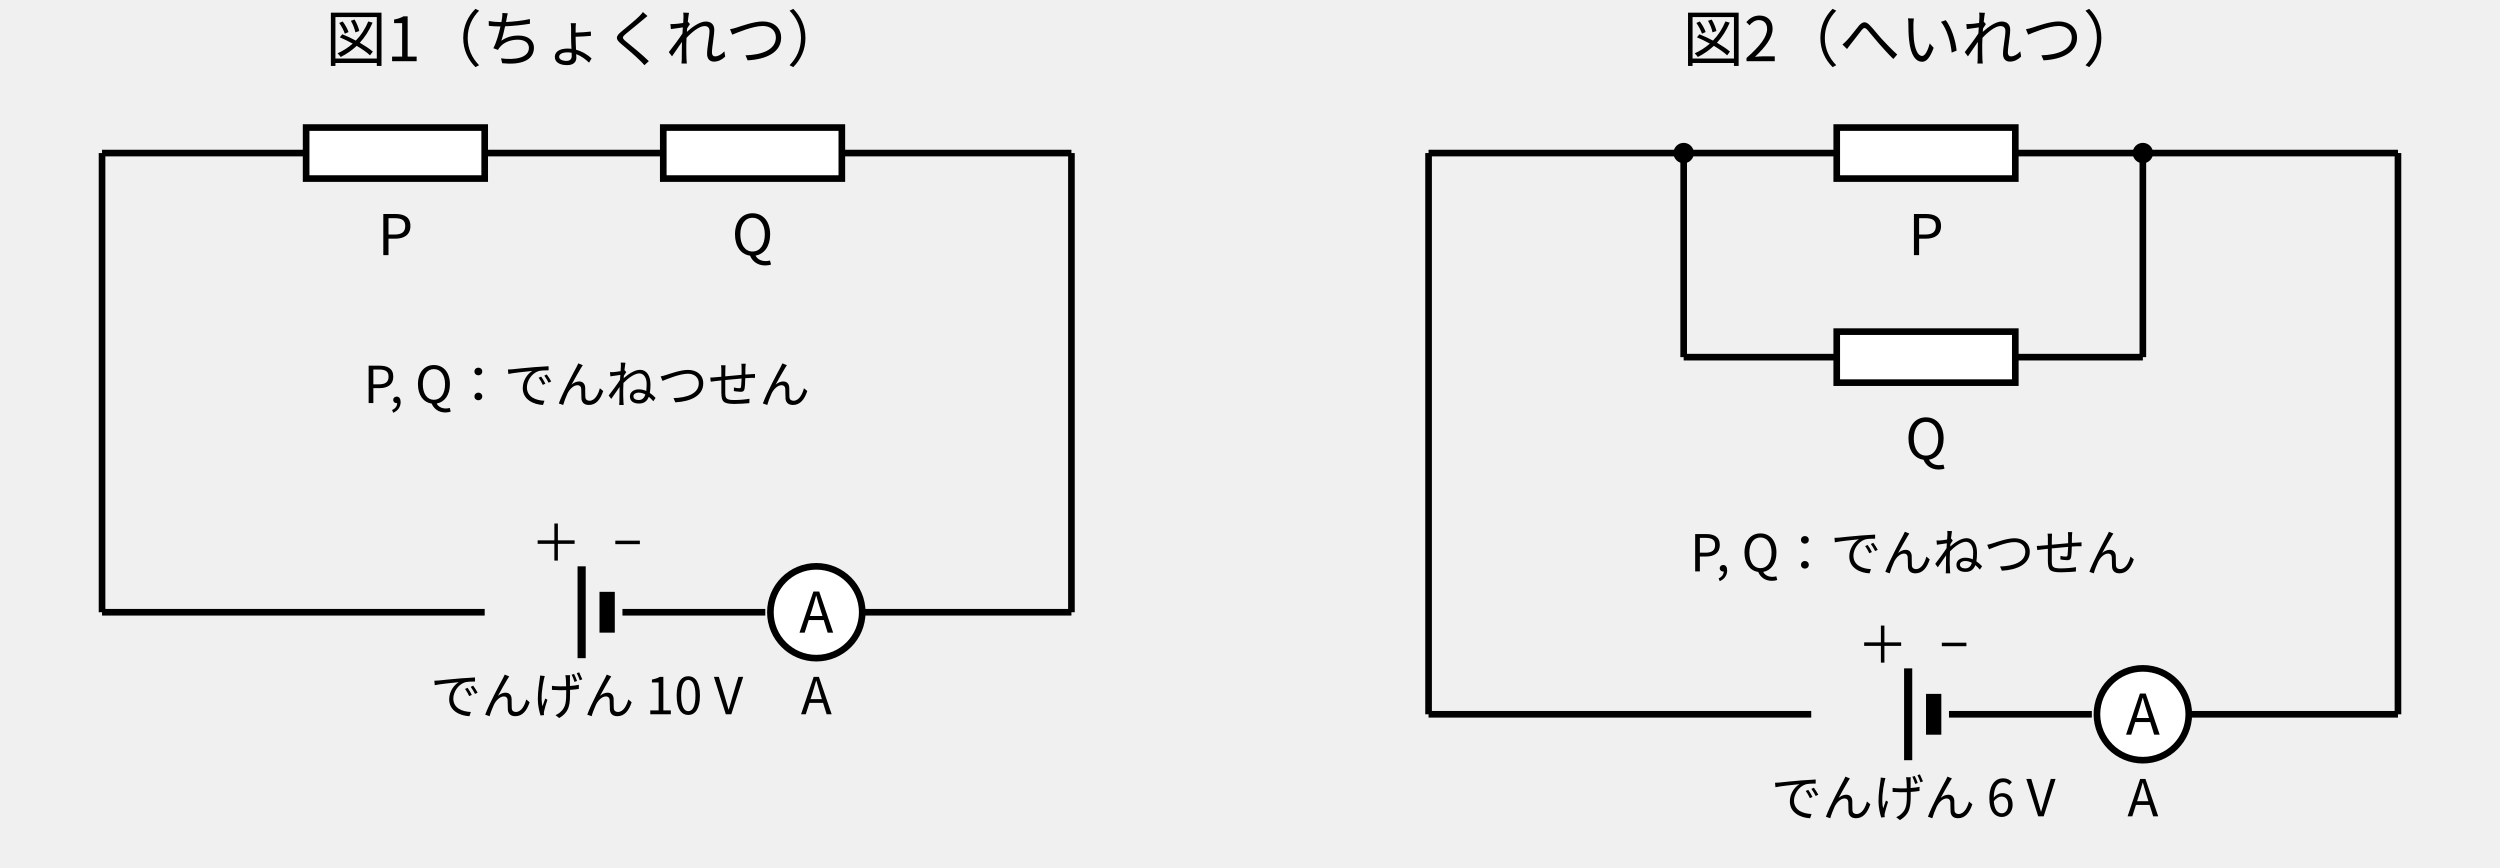
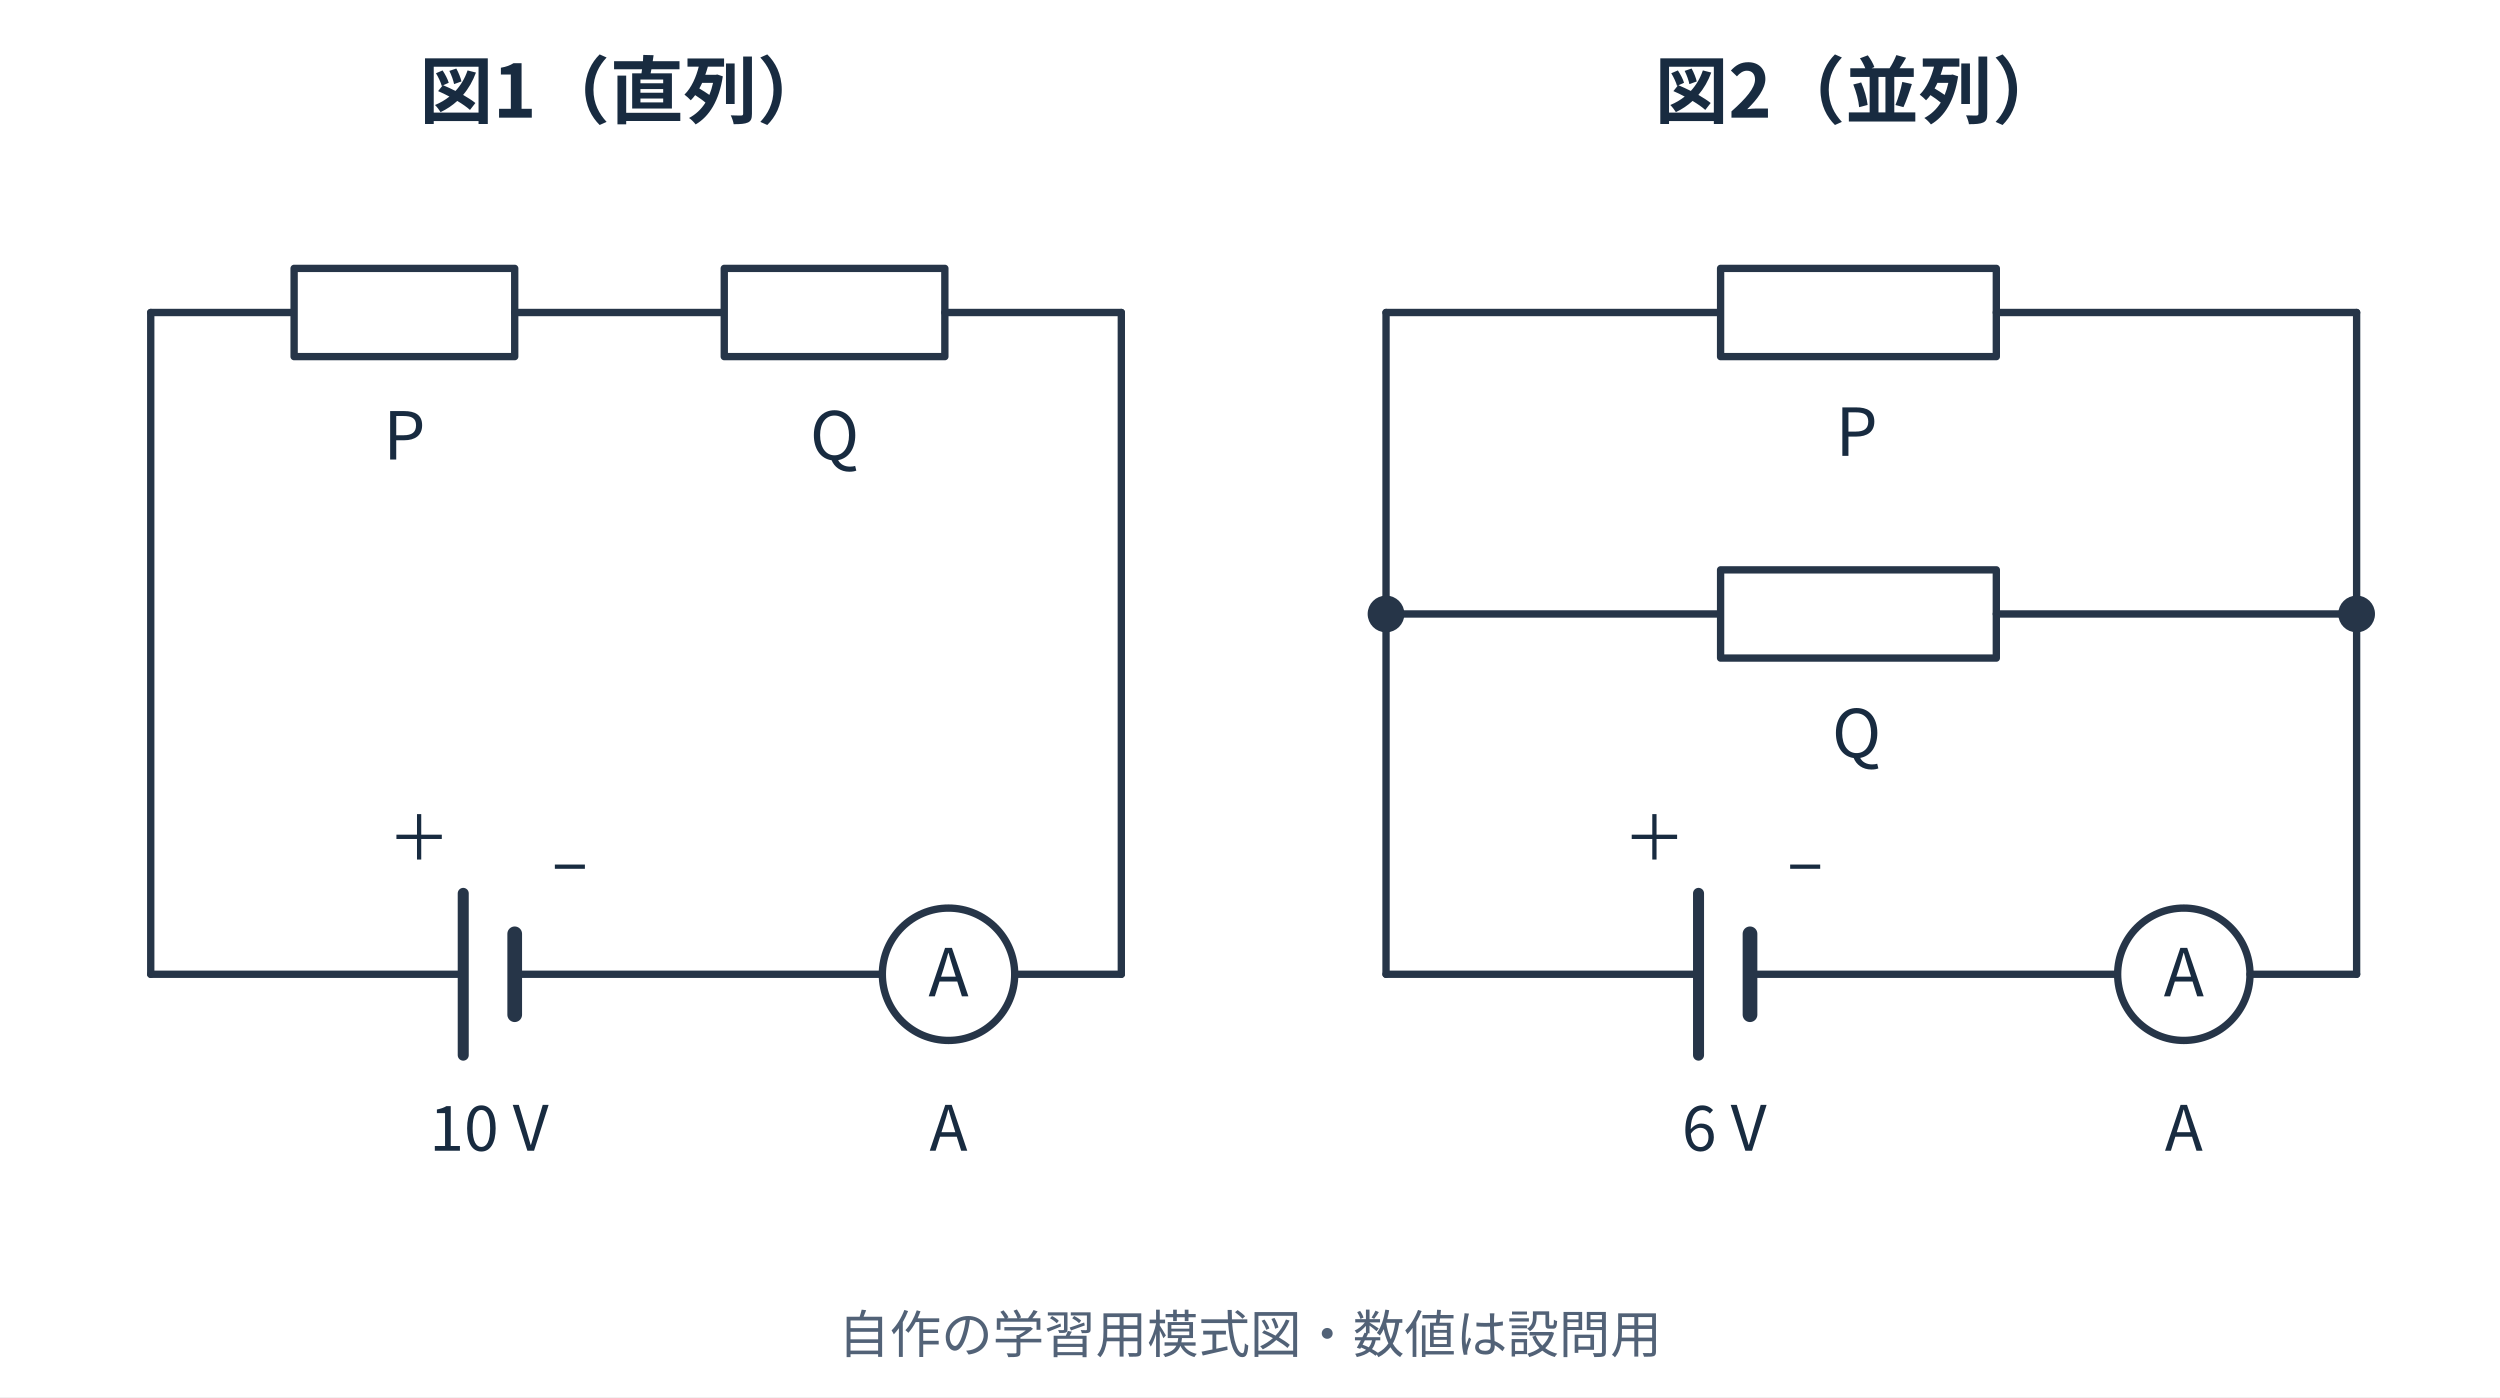
- <svg xmlns="http://www.w3.org/2000/svg" width="490" height="170" viewBox="0 0 490 170">
+ <svg xmlns="http://www.w3.org/2000/svg" width="680" height="380" viewBox="0 0 680 380" role="img" aria-label="直列と並列の閉じた回路。電源の長い線がプラス極。">
  <defs>
-     <marker id="arr" markerWidth="8" markerHeight="8" refX="6" refY="4" orient="auto">
-       <path d="M0,0 L8,4 L0,8 z" fill="#000" />
+     <marker id="sci-mock1_circuit-arrow" markerWidth="8" markerHeight="8" refX="7" refY="4" orient="auto">
+       <path d="M0,0 L8,4 L0,8 Z" fill="#263548" />
    </marker>
+     <pattern id="sci-mock1_circuit-hatch" width="7" height="7" patternUnits="userSpaceOnUse">
+       <path d="M-1,1 L1,-1 M0,7 L7,0 M6,8 L8,6" stroke="#66788d" stroke-width="1" />
+     </pattern>
  </defs>
-   <g transform="translate(0,0)">
-     <line x1="20.0" y1="30.0" x2="60.0" y2="30.0" stroke="#000" stroke-width="1.3" />
-     <polygon points="60.0,35.0 95.0,35.0 95.0,25.0 60.0,25.0" fill="#fff" stroke="#000" stroke-width="1.3" />
-     <text x="77.5" y="50.0" font-size="11" text-anchor="middle" font-family="Noto Sans CJK JP, Noto Sans, sans-serif">P</text>
-     <line x1="95.0" y1="30.0" x2="130.0" y2="30.0" stroke="#000" stroke-width="1.3" />
-     <polygon points="130.0,35.0 165.0,35.0 165.0,25.0 130.0,25.0" fill="#fff" stroke="#000" stroke-width="1.3" />
-     <text x="147.5" y="50.0" font-size="11" text-anchor="middle" font-family="Noto Sans CJK JP, Noto Sans, sans-serif">Q</text>
-     <line x1="165.0" y1="30.0" x2="210.0" y2="30.0" stroke="#000" stroke-width="1.3" />
-     <line x1="210.0" y1="30.0" x2="210.0" y2="120.0" stroke="#000" stroke-width="1.3" />
-     <line x1="20.0" y1="30.0" x2="20.0" y2="120.0" stroke="#000" stroke-width="1.3" />
-     <line x1="20.0" y1="120.0" x2="95.0" y2="120.0" stroke="#000" stroke-width="1.3" />
-     <line x1="114.0" y1="129.0" x2="114.0" y2="111.0" stroke="#000" stroke-width="1.6" />
-     <line x1="119.0" y1="124.0" x2="119.0" y2="116.0" stroke="#000" stroke-width="3.0" />
-     <text x="109.0" y="110.0" font-size="10" text-anchor="middle" font-family="Noto Sans CJK JP, Noto Sans, sans-serif">＋</text>
-     <text x="123.0" y="110.0" font-size="10" text-anchor="middle" font-family="Noto Sans CJK JP, Noto Sans, sans-serif">−</text>
-     <line x1="122.0" y1="120.0" x2="150.0" y2="120.0" stroke="#000" stroke-width="1.3" />
-     <circle cx="160.0" cy="120.0" r="9.0" fill="#fff" stroke="#000" stroke-width="1.3" />
-     <text x="160.0" y="124.0" font-size="11" text-anchor="middle" font-family="Noto Sans CJK JP, Noto Sans, sans-serif">A</text>
-     <text x="160.0" y="140.0" font-size="10" text-anchor="middle" font-family="Noto Sans CJK JP, Noto Sans, sans-serif">A</text>
-     <line x1="169.0" y1="120.0" x2="210.0" y2="120.0" stroke="#000" stroke-width="1.3" />
-     <text x="115.0" y="140.0" font-size="10" text-anchor="middle" font-family="Noto Sans CJK JP, Noto Sans, sans-serif">でんげん 10 V</text>
-     <text x="115.0" y="12.0" font-size="12" text-anchor="middle" font-family="Noto Sans CJK JP, Noto Sans, sans-serif">図1（ちょくれつ）</text>
-     <text x="115.0" y="79.0" font-size="10" text-anchor="middle" font-family="Noto Sans CJK JP, Noto Sans, sans-serif">P, Q：でんねつせん</text>
-   </g>
-   <g transform="translate(260,0)">
-     <line x1="20.0" y1="30.0" x2="70.0" y2="30.0" stroke="#000" stroke-width="1.3" />
-     <polygon points="100.0,35.0 135.0,35.0 135.0,25.0 100.0,25.0" fill="#fff" stroke="#000" stroke-width="1.3" />
-     <text x="117.5" y="50.0" font-size="11" text-anchor="middle" font-family="Noto Sans CJK JP, Noto Sans, sans-serif">P</text>
-     <line x1="70.0" y1="30.0" x2="100.0" y2="30.0" stroke="#000" stroke-width="1.3" />
-     <line x1="135.0" y1="30.0" x2="160.0" y2="30.0" stroke="#000" stroke-width="1.3" />
-     <line x1="160.0" y1="30.0" x2="210.0" y2="30.0" stroke="#000" stroke-width="1.3" />
-     <line x1="70.0" y1="30.0" x2="70.0" y2="70.0" stroke="#000" stroke-width="1.3" />
-     <line x1="160.0" y1="30.0" x2="160.0" y2="70.0" stroke="#000" stroke-width="1.3" />
-     <line x1="70.0" y1="70.0" x2="100.0" y2="70.0" stroke="#000" stroke-width="1.3" />
-     <polygon points="100.0,75.0 135.0,75.0 135.0,65.0 100.0,65.0" fill="#fff" stroke="#000" stroke-width="1.3" />
-     <text x="117.5" y="90.0" font-size="11" text-anchor="middle" font-family="Noto Sans CJK JP, Noto Sans, sans-serif">Q</text>
-     <line x1="135.0" y1="70.0" x2="160.0" y2="70.0" stroke="#000" stroke-width="1.3" />
-     <circle cx="70.0" cy="30.0" r="2" fill="#000" />
-     <circle cx="160.0" cy="30.0" r="2" fill="#000" />
-     <line x1="210.0" y1="30.0" x2="210.0" y2="140.0" stroke="#000" stroke-width="1.3" />
-     <line x1="20.0" y1="30.0" x2="20.0" y2="140.0" stroke="#000" stroke-width="1.3" />
-     <line x1="20.0" y1="140.0" x2="95.0" y2="140.0" stroke="#000" stroke-width="1.3" />
-     <line x1="114.0" y1="149.0" x2="114.0" y2="131.0" stroke="#000" stroke-width="1.6" />
-     <line x1="119.0" y1="144.0" x2="119.0" y2="136.0" stroke="#000" stroke-width="3.0" />
-     <text x="109.0" y="130.0" font-size="10" text-anchor="middle" font-family="Noto Sans CJK JP, Noto Sans, sans-serif">＋</text>
-     <text x="123.0" y="130.0" font-size="10" text-anchor="middle" font-family="Noto Sans CJK JP, Noto Sans, sans-serif">−</text>
-     <line x1="122.0" y1="140.0" x2="150.0" y2="140.0" stroke="#000" stroke-width="1.3" />
-     <circle cx="160.0" cy="140.0" r="9.0" fill="#fff" stroke="#000" stroke-width="1.3" />
-     <text x="160.0" y="144.0" font-size="11" text-anchor="middle" font-family="Noto Sans CJK JP, Noto Sans, sans-serif">A</text>
-     <text x="160.0" y="160.0" font-size="10" text-anchor="middle" font-family="Noto Sans CJK JP, Noto Sans, sans-serif">A</text>
-     <line x1="169.0" y1="140.0" x2="210.0" y2="140.0" stroke="#000" stroke-width="1.3" />
-     <text x="115.0" y="160.0" font-size="10" text-anchor="middle" font-family="Noto Sans CJK JP, Noto Sans, sans-serif">でんげん 6 V</text>
-     <text x="115.0" y="12.0" font-size="12" text-anchor="middle" font-family="Noto Sans CJK JP, Noto Sans, sans-serif">図2（へいれつ）</text>
-     <text x="115.0" y="112.0" font-size="10" text-anchor="middle" font-family="Noto Sans CJK JP, Noto Sans, sans-serif">P, Q：でんねつせん</text>
+   <rect width="100%" height="100%" fill="white" />
+   <g font-family="Noto Sans CJK JP, Noto Sans JP, Yu Gothic, sans-serif" font-size="17" fill="#182b40" stroke-linecap="round" stroke-linejoin="round">
+     <text x="170" y="32" font-size="20" text-anchor="middle" font-weight="bold" fill="#182b40">図1（直列）</text>
+     <line x1="41" y1="85" x2="41" y2="265" stroke="#263548" stroke-width="2" />
+     <line x1="305" y1="85" x2="305" y2="265" stroke="#263548" stroke-width="2" />
+     <line x1="41" y1="85" x2="80" y2="85" stroke="#263548" stroke-width="2" />
+     <rect x="80" y="73" width="60" height="24" rx="0" fill="white" stroke="#263548" stroke-width="2" />
+     <line x1="140" y1="85" x2="197" y2="85" stroke="#263548" stroke-width="2" />
+     <rect x="197" y="73" width="60" height="24" rx="0" fill="white" stroke="#263548" stroke-width="2" />
+     <line x1="257" y1="85" x2="305" y2="85" stroke="#263548" stroke-width="2" />
+     <text x="110" y="125" font-size="18" text-anchor="middle" fill="#182b40">P</text>
+     <text x="227" y="125" font-size="18" text-anchor="middle" fill="#182b40">Q</text>
+     <line x1="41" y1="265" x2="126" y2="265" stroke="#263548" stroke-width="2" />
+     <line x1="126" y1="243" x2="126" y2="287" stroke="#263548" stroke-width="3" />
+     <line x1="140" y1="254" x2="140" y2="276" stroke="#263548" stroke-width="4" />
+     <text x="114" y="234" font-size="17" text-anchor="middle" fill="#182b40">＋</text>
+     <text x="155" y="242" font-size="17" text-anchor="middle" fill="#182b40">−</text>
+     <text x="133" y="313" font-size="17" text-anchor="middle" fill="#182b40">10 V</text>
+     <line x1="140" y1="265" x2="240" y2="265" stroke="#263548" stroke-width="2" />
+     <circle cx="258" cy="265" r="18" fill="white" stroke="#263548" stroke-width="2" />
+     <text x="258" y="271" font-size="18" text-anchor="middle" fill="#182b40">A</text>
+     <line x1="276" y1="265" x2="305" y2="265" stroke="#263548" stroke-width="2" />
+     <text x="258" y="313" font-size="17" text-anchor="middle" fill="#182b40">A</text>
+     <text x="506" y="32" font-size="20" text-anchor="middle" font-weight="bold" fill="#182b40">図2（並列）</text>
+     <line x1="377" y1="85" x2="377" y2="265" stroke="#263548" stroke-width="2" />
+     <line x1="641" y1="85" x2="641" y2="265" stroke="#263548" stroke-width="2" />
+     <line x1="377" y1="85" x2="468" y2="85" stroke="#263548" stroke-width="2" />
+     <rect x="468" y="73" width="75" height="24" rx="0" fill="white" stroke="#263548" stroke-width="2" />
+     <line x1="543" y1="85" x2="641" y2="85" stroke="#263548" stroke-width="2" />
+     <text x="505" y="124" font-size="18" text-anchor="middle" fill="#182b40">P</text>
+     <line x1="377" y1="167" x2="468" y2="167" stroke="#263548" stroke-width="2" />
+     <rect x="468" y="155" width="75" height="24" rx="0" fill="white" stroke="#263548" stroke-width="2" />
+     <line x1="543" y1="167" x2="641" y2="167" stroke="#263548" stroke-width="2" />
+     <text x="505" y="206" font-size="18" text-anchor="middle" fill="#182b40">Q</text>
+     <circle cx="377" cy="167" r="4" fill="#263548" stroke="#263548" stroke-width="2" />
+     <circle cx="641" cy="167" r="4" fill="#263548" stroke="#263548" stroke-width="2" />
+     <line x1="377" y1="265" x2="462" y2="265" stroke="#263548" stroke-width="2" />
+     <line x1="462" y1="243" x2="462" y2="287" stroke="#263548" stroke-width="3" />
+     <line x1="476" y1="254" x2="476" y2="276" stroke="#263548" stroke-width="4" />
+     <text x="450" y="234" font-size="17" text-anchor="middle" fill="#182b40">＋</text>
+     <text x="491" y="242" font-size="17" text-anchor="middle" fill="#182b40">−</text>
+     <text x="469" y="313" font-size="17" text-anchor="middle" fill="#182b40">6 V</text>
+     <line x1="476" y1="265" x2="576" y2="265" stroke="#263548" stroke-width="2" />
+     <circle cx="594" cy="265" r="18" fill="white" stroke="#263548" stroke-width="2" />
+     <text x="594" y="271" font-size="18" text-anchor="middle" fill="#182b40">A</text>
+     <line x1="612" y1="265" x2="641" y2="265" stroke="#263548" stroke-width="2" />
+     <text x="594" y="313" font-size="17" text-anchor="middle" fill="#182b40">A</text>
+     <text x="340" y="368" font-size="14" text-anchor="middle" fill="#526277">自作の学習用模式図・数値は設問用</text>
  </g>
</svg>
